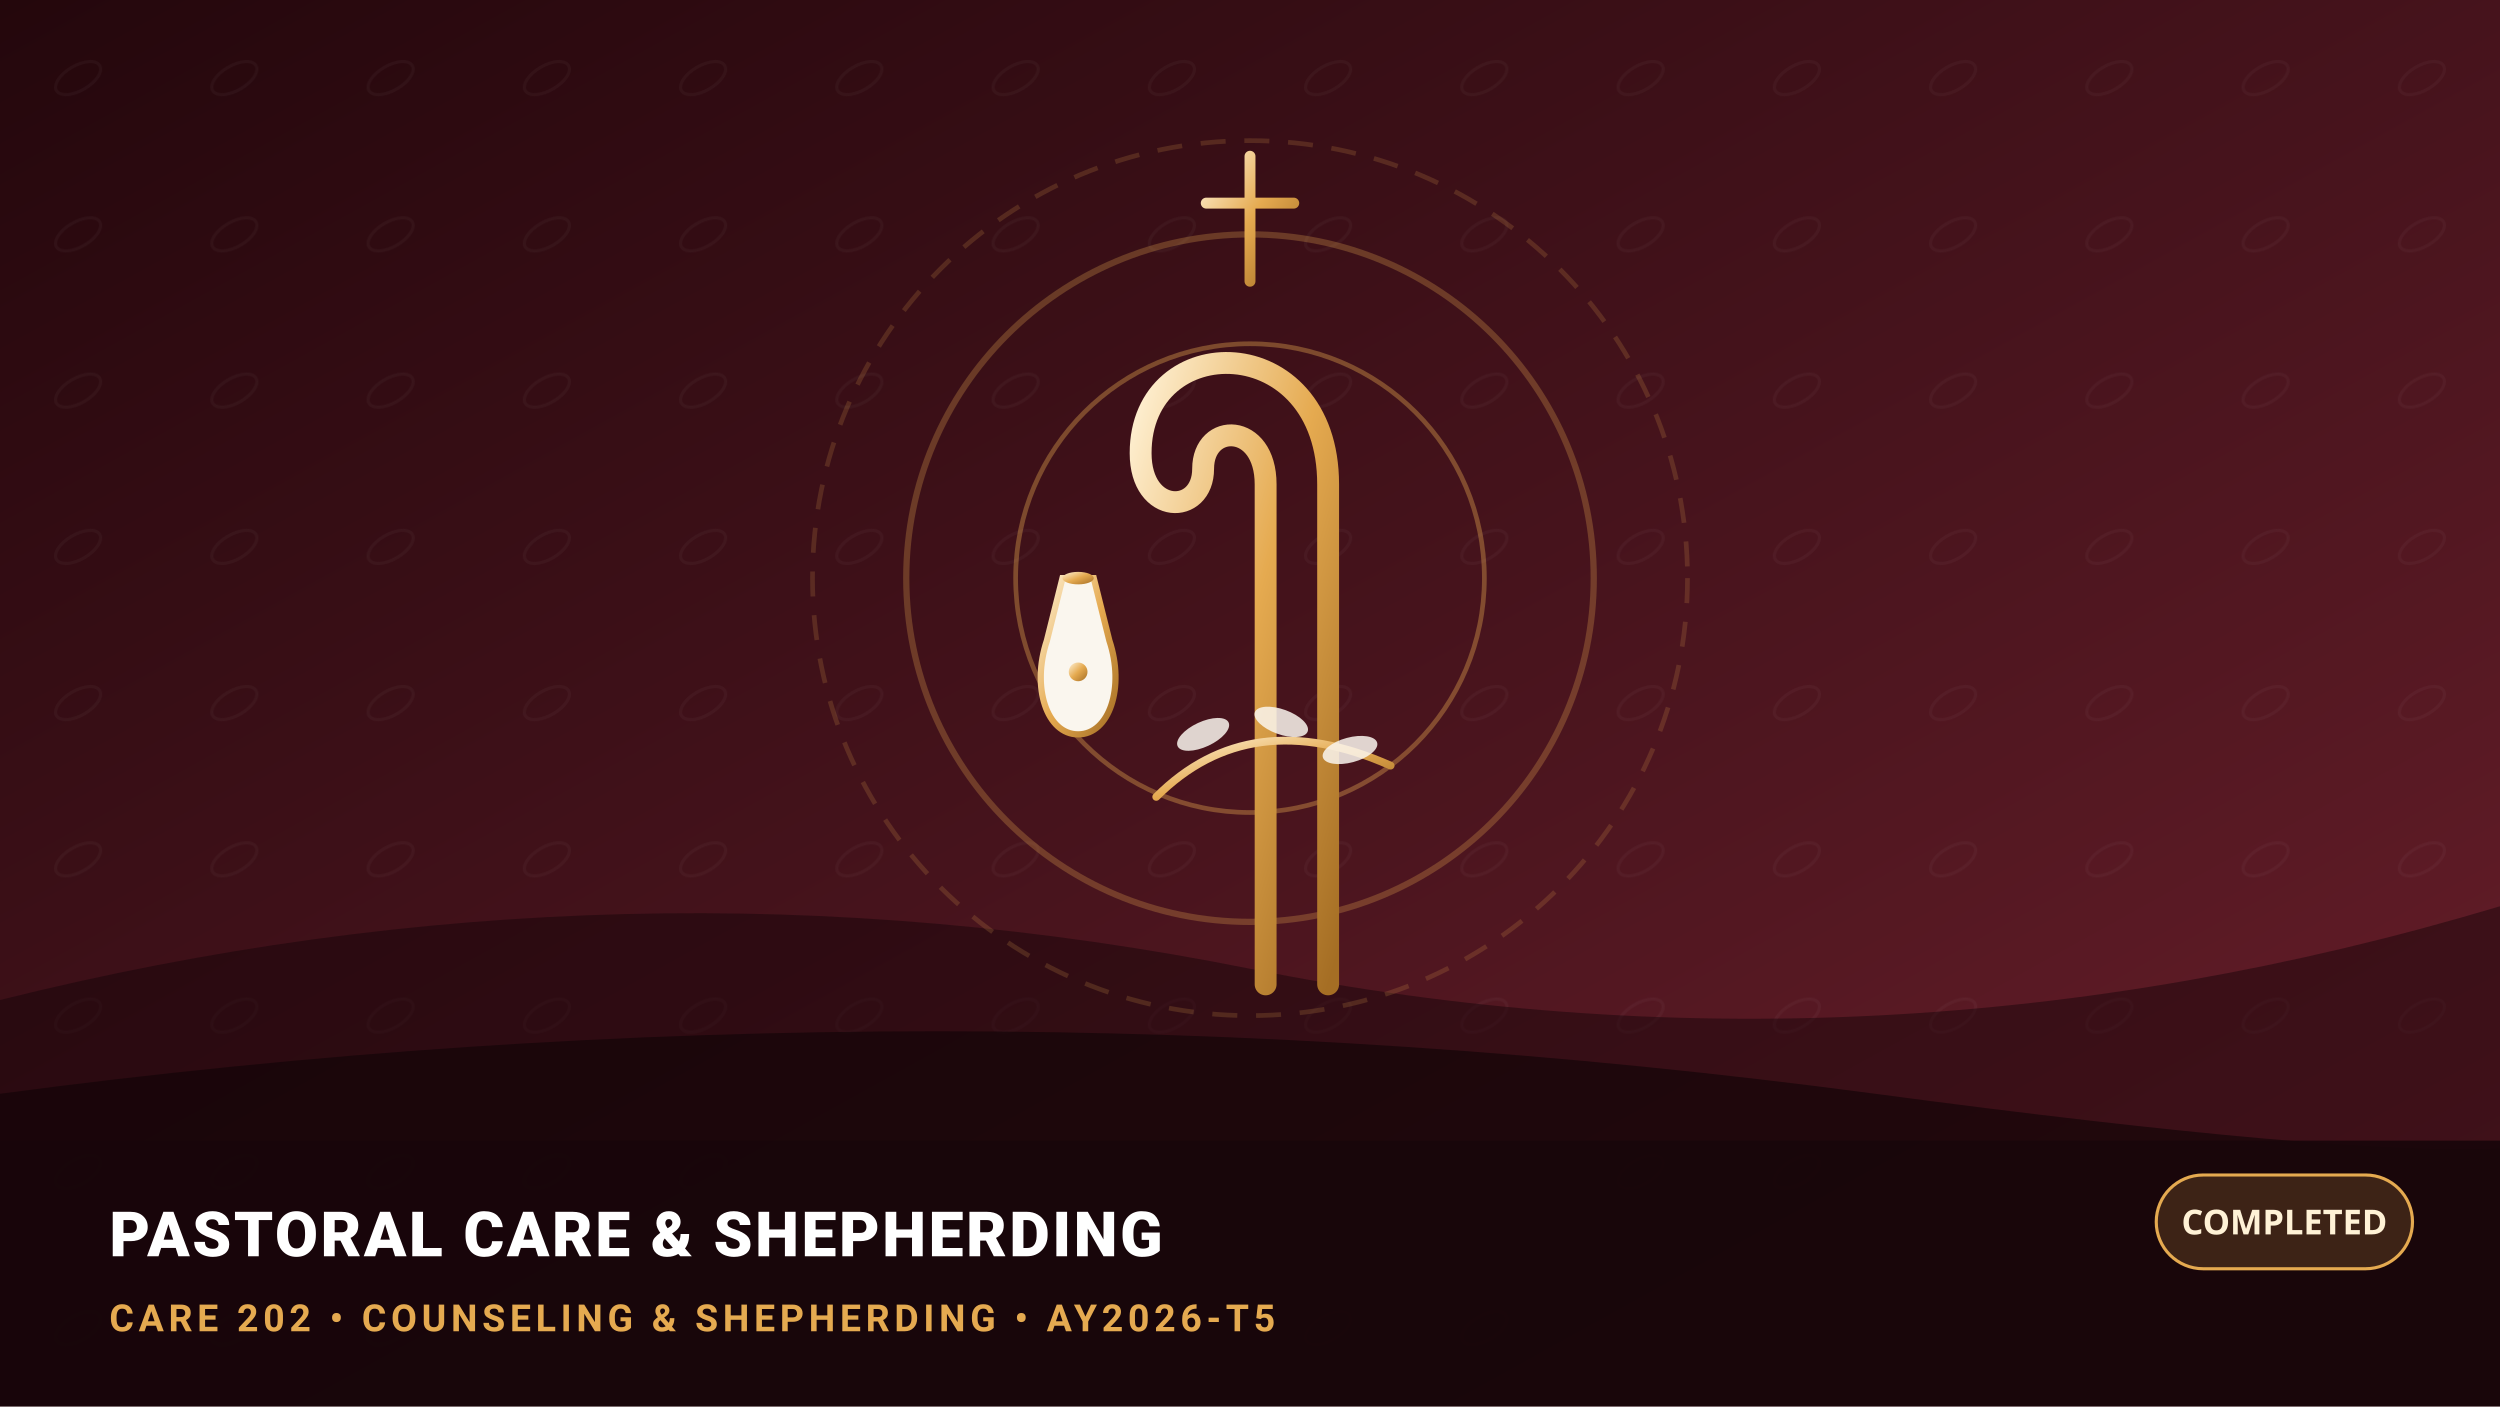
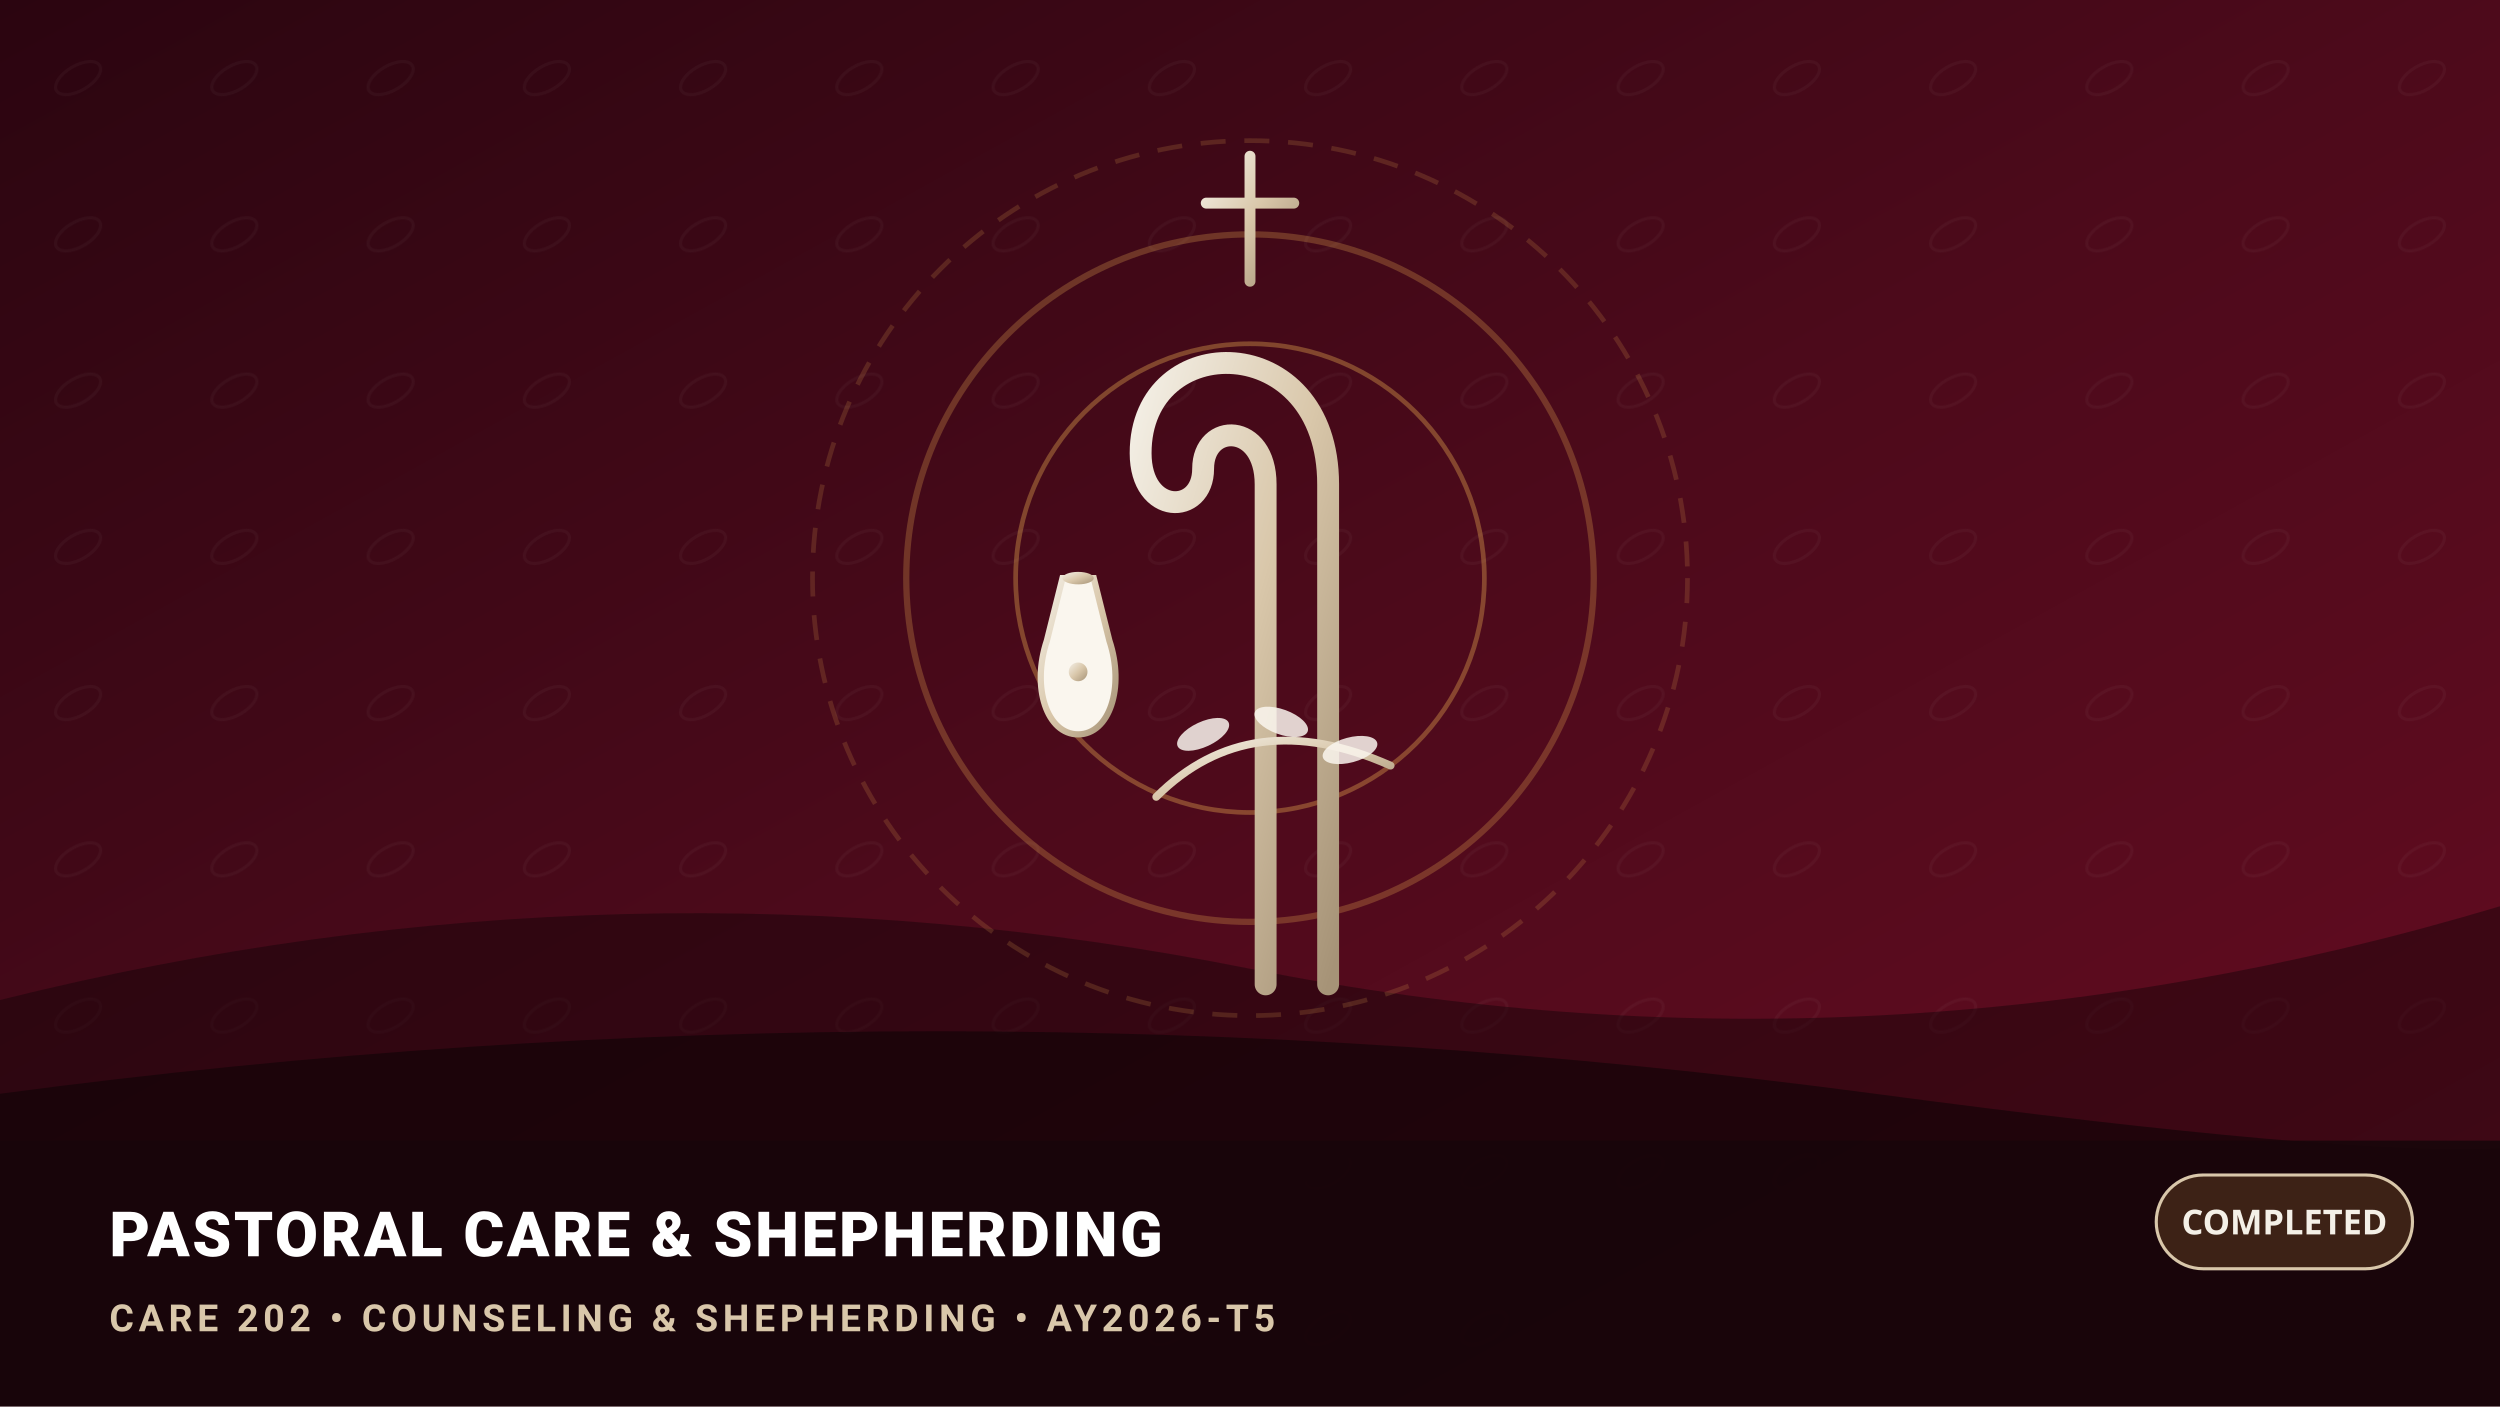
<svg xmlns="http://www.w3.org/2000/svg" viewBox="0 0 800 450" width="100%" height="100%">
  <defs>
    <linearGradient id="careGrad" x1="0%" y1="0%" x2="100%" y2="100%">
-       <stop offset="0%" stop-color="#24070C" />
-       <stop offset="50%" stop-color="#46131C" />
-       <stop offset="100%" stop-color="#6B1F2B" />
+       <stop offset="0%" stop-color="#2B0510" />
+       <stop offset="50%" stop-color="#4D0A1B" />
+       <stop offset="100%" stop-color="#670C21" />
    </linearGradient>
    <linearGradient id="warmGold" x1="0%" y1="0%" x2="100%" y2="100%">
-       <stop offset="0%" stop-color="#FFF2D6" />
-       <stop offset="50%" stop-color="#E5AA50" />
-       <stop offset="100%" stop-color="#A56E24" />
+       <stop offset="0%" stop-color="#F4F0E7" />
+       <stop offset="50%" stop-color="#D9C7AA" />
+       <stop offset="100%" stop-color="#A69377" />
    </linearGradient>
    <pattern id="oliveBranch" width="50" height="50" patternUnits="userSpaceOnUse">
      <ellipse cx="25" cy="25" rx="8" ry="4" transform="rotate(-30 25 25)" fill="none" stroke="rgba(255,255,255,0.035)" stroke-width="1" />
    </pattern>
  </defs>
  <rect width="800" height="450" fill="url(#careGrad)" />
  <rect width="800" height="450" fill="url(#oliveBranch)" />
  <path d="M 0 320 Q 200 270 400 310 T 800 290 L 800 450 L 0 450 Z" fill="rgba(18, 4, 7, 0.45)" />
  <path d="M 0 350 Q 300 310 600 350 T 800 340 L 800 450 L 0 450 Z" fill="rgba(18, 4, 7, 0.65)" />
  <g transform="translate(400, 185)">
    <circle cx="0" cy="0" r="140" fill="none" stroke="rgba(229,170,80,0.18)" stroke-width="1.5" stroke-dasharray="8,6" />
    <circle cx="0" cy="0" r="110" fill="none" stroke="rgba(229,170,80,0.28)" stroke-width="2" />
    <circle cx="0" cy="0" r="75" fill="none" stroke="rgba(229,170,80,0.38)" stroke-width="1.5" />
    <path d="M 25 130 V -30 C 25 -80 -35 -80 -35 -40 C -35 -20 -15 -20 -15 -35 C -15 -50 5 -50 5 -30 V 130" fill="none" stroke="url(#warmGold)" stroke-width="7" stroke-linecap="round" stroke-linejoin="round" />
    <g transform="translate(-40, 25)">
      <path d="M -15 25 C -25 25 -30 10 -25 -5 L -20 -25 L -10 -25 L -5 -5 C 0 10 -5 25 -15 25 Z" fill="#FAF6EE" stroke="url(#warmGold)" stroke-width="2" />
      <ellipse cx="-15" cy="-25" rx="5" ry="2" fill="url(#warmGold)" />
      <circle cx="-15" cy="5" r="3" fill="url(#warmGold)" />
    </g>
    <path d="M -30 70 Q 0 40 45 60" fill="none" stroke="url(#warmGold)" stroke-width="2.5" stroke-linecap="round" />
    <ellipse cx="-15" cy="50" rx="9" ry="4" transform="rotate(-25 -15 50)" fill="#FAF6EE" opacity="0.85" />
    <ellipse cx="10" cy="46" rx="9" ry="4" transform="rotate(20 10 46)" fill="#FAF6EE" opacity="0.85" />
    <ellipse cx="32" cy="55" rx="9" ry="4" transform="rotate(-15 32 55)" fill="#FAF6EE" opacity="0.85" />
    <path d="M 0 -135 V -95 M -14 -120 H 14" stroke="url(#warmGold)" stroke-width="3.5" stroke-linecap="round" />
  </g>
  <rect y="365" width="800" height="85" fill="rgba(24, 6, 10, 0.92)" />
  <line x1="0" y1="365" x2="800" y2="365" stroke="url(#warmGold)" stroke-width="2" />
  <text x="35" y="402" font-family="-apple-system, BlinkMacSystemFont, 'Segoe UI', Roboto, sans-serif" font-size="20" font-weight="800" fill="#FFFFFF" letter-spacing="0.8">PASTORAL CARE &amp; SHEPHERDING</text>
-   <text x="35" y="426" font-family="-apple-system, BlinkMacSystemFont, 'Segoe UI', Roboto, sans-serif" font-size="12" font-weight="600" fill="#E5AA50" letter-spacing="1.5">CARE 202 • COUNSELING &amp; SHEPHERDING • AY2026-T5</text>
+   <text x="35" y="426" font-family="-apple-system, BlinkMacSystemFont, 'Segoe UI', Roboto, sans-serif" font-size="12" font-weight="600" fill="#D9C7AA" letter-spacing="1.5">CARE 202 • COUNSELING &amp; SHEPHERDING • AY2026-T5</text>
  <g transform="translate(705, 390)">
-     <rect x="-15" y="-14" width="82" height="30" rx="15" fill="rgba(229,170,80,0.18)" stroke="#E5AA50" stroke-width="1" />
-     <text x="26" y="5" font-family="sans-serif" font-size="11" font-weight="700" fill="#FFF2D6" text-anchor="middle">COMPLETED</text>
+     <rect x="-15" y="-14" width="82" height="30" rx="15" fill="rgba(229,170,80,0.18)" stroke="#D9C7AA" stroke-width="1" />
+     <text x="26" y="5" font-family="sans-serif" font-size="11" font-weight="700" fill="#F4F0E7" text-anchor="middle">COMPLETED</text>
  </g>
</svg>
